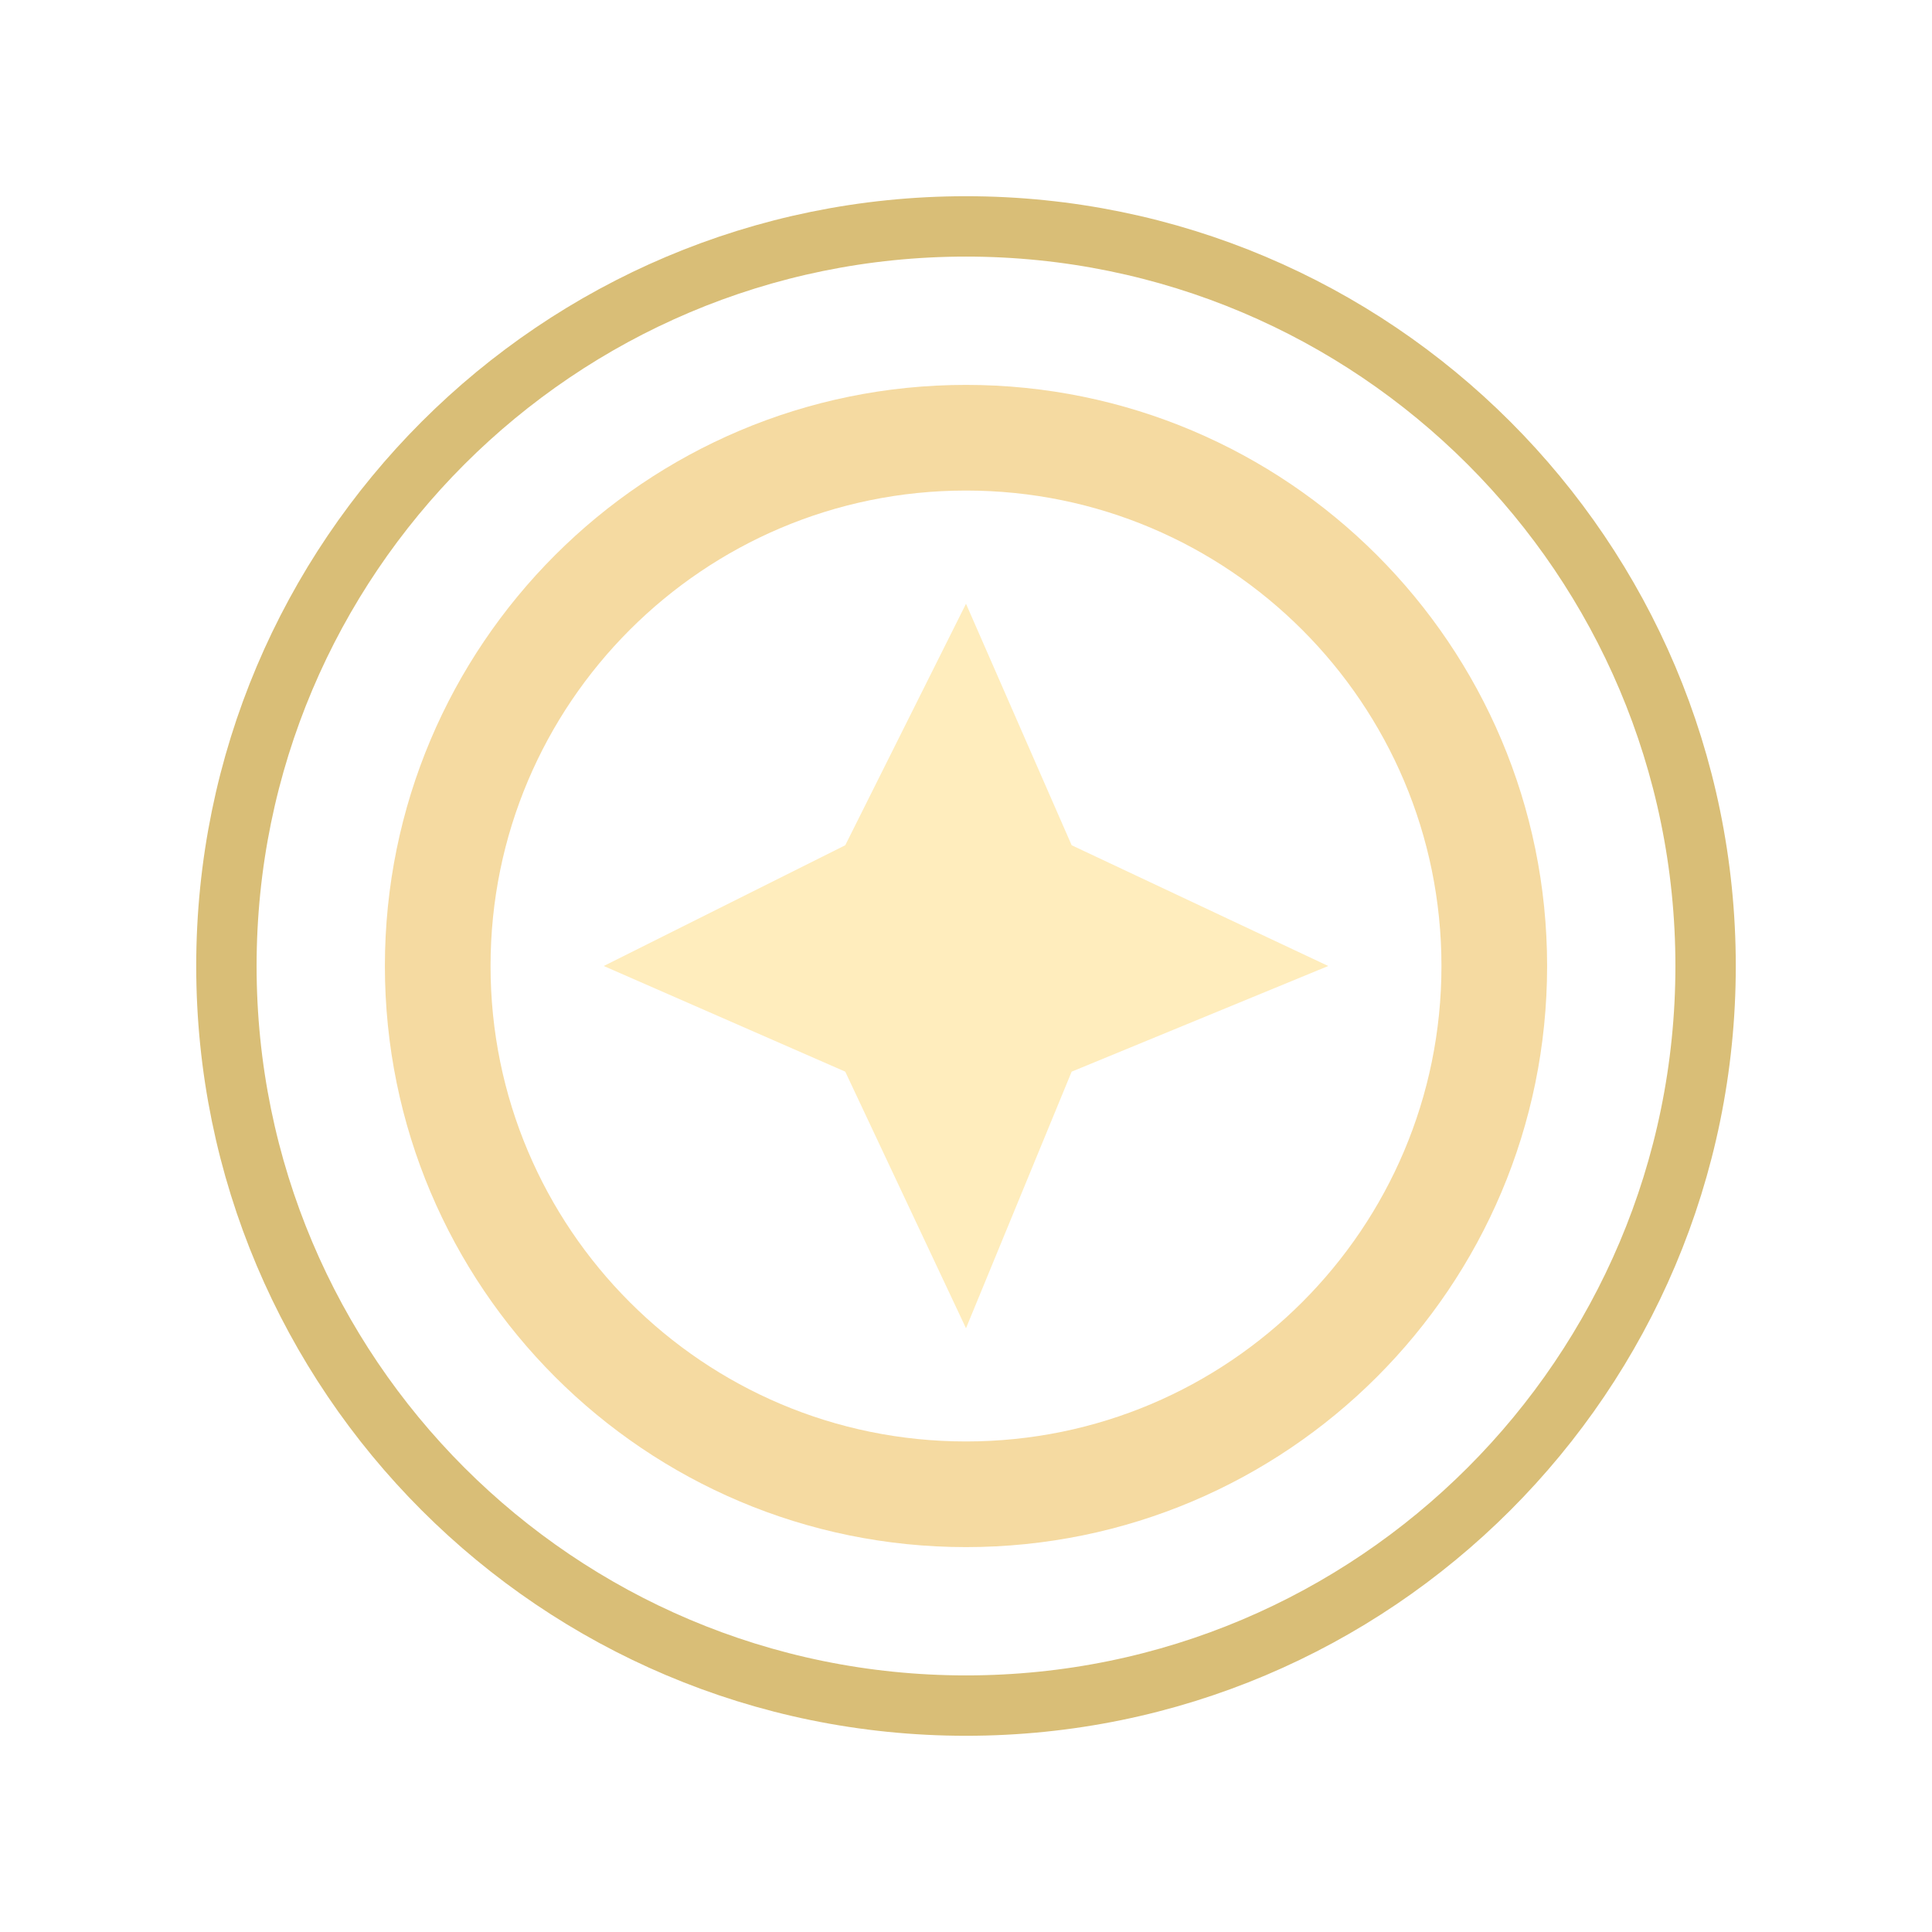
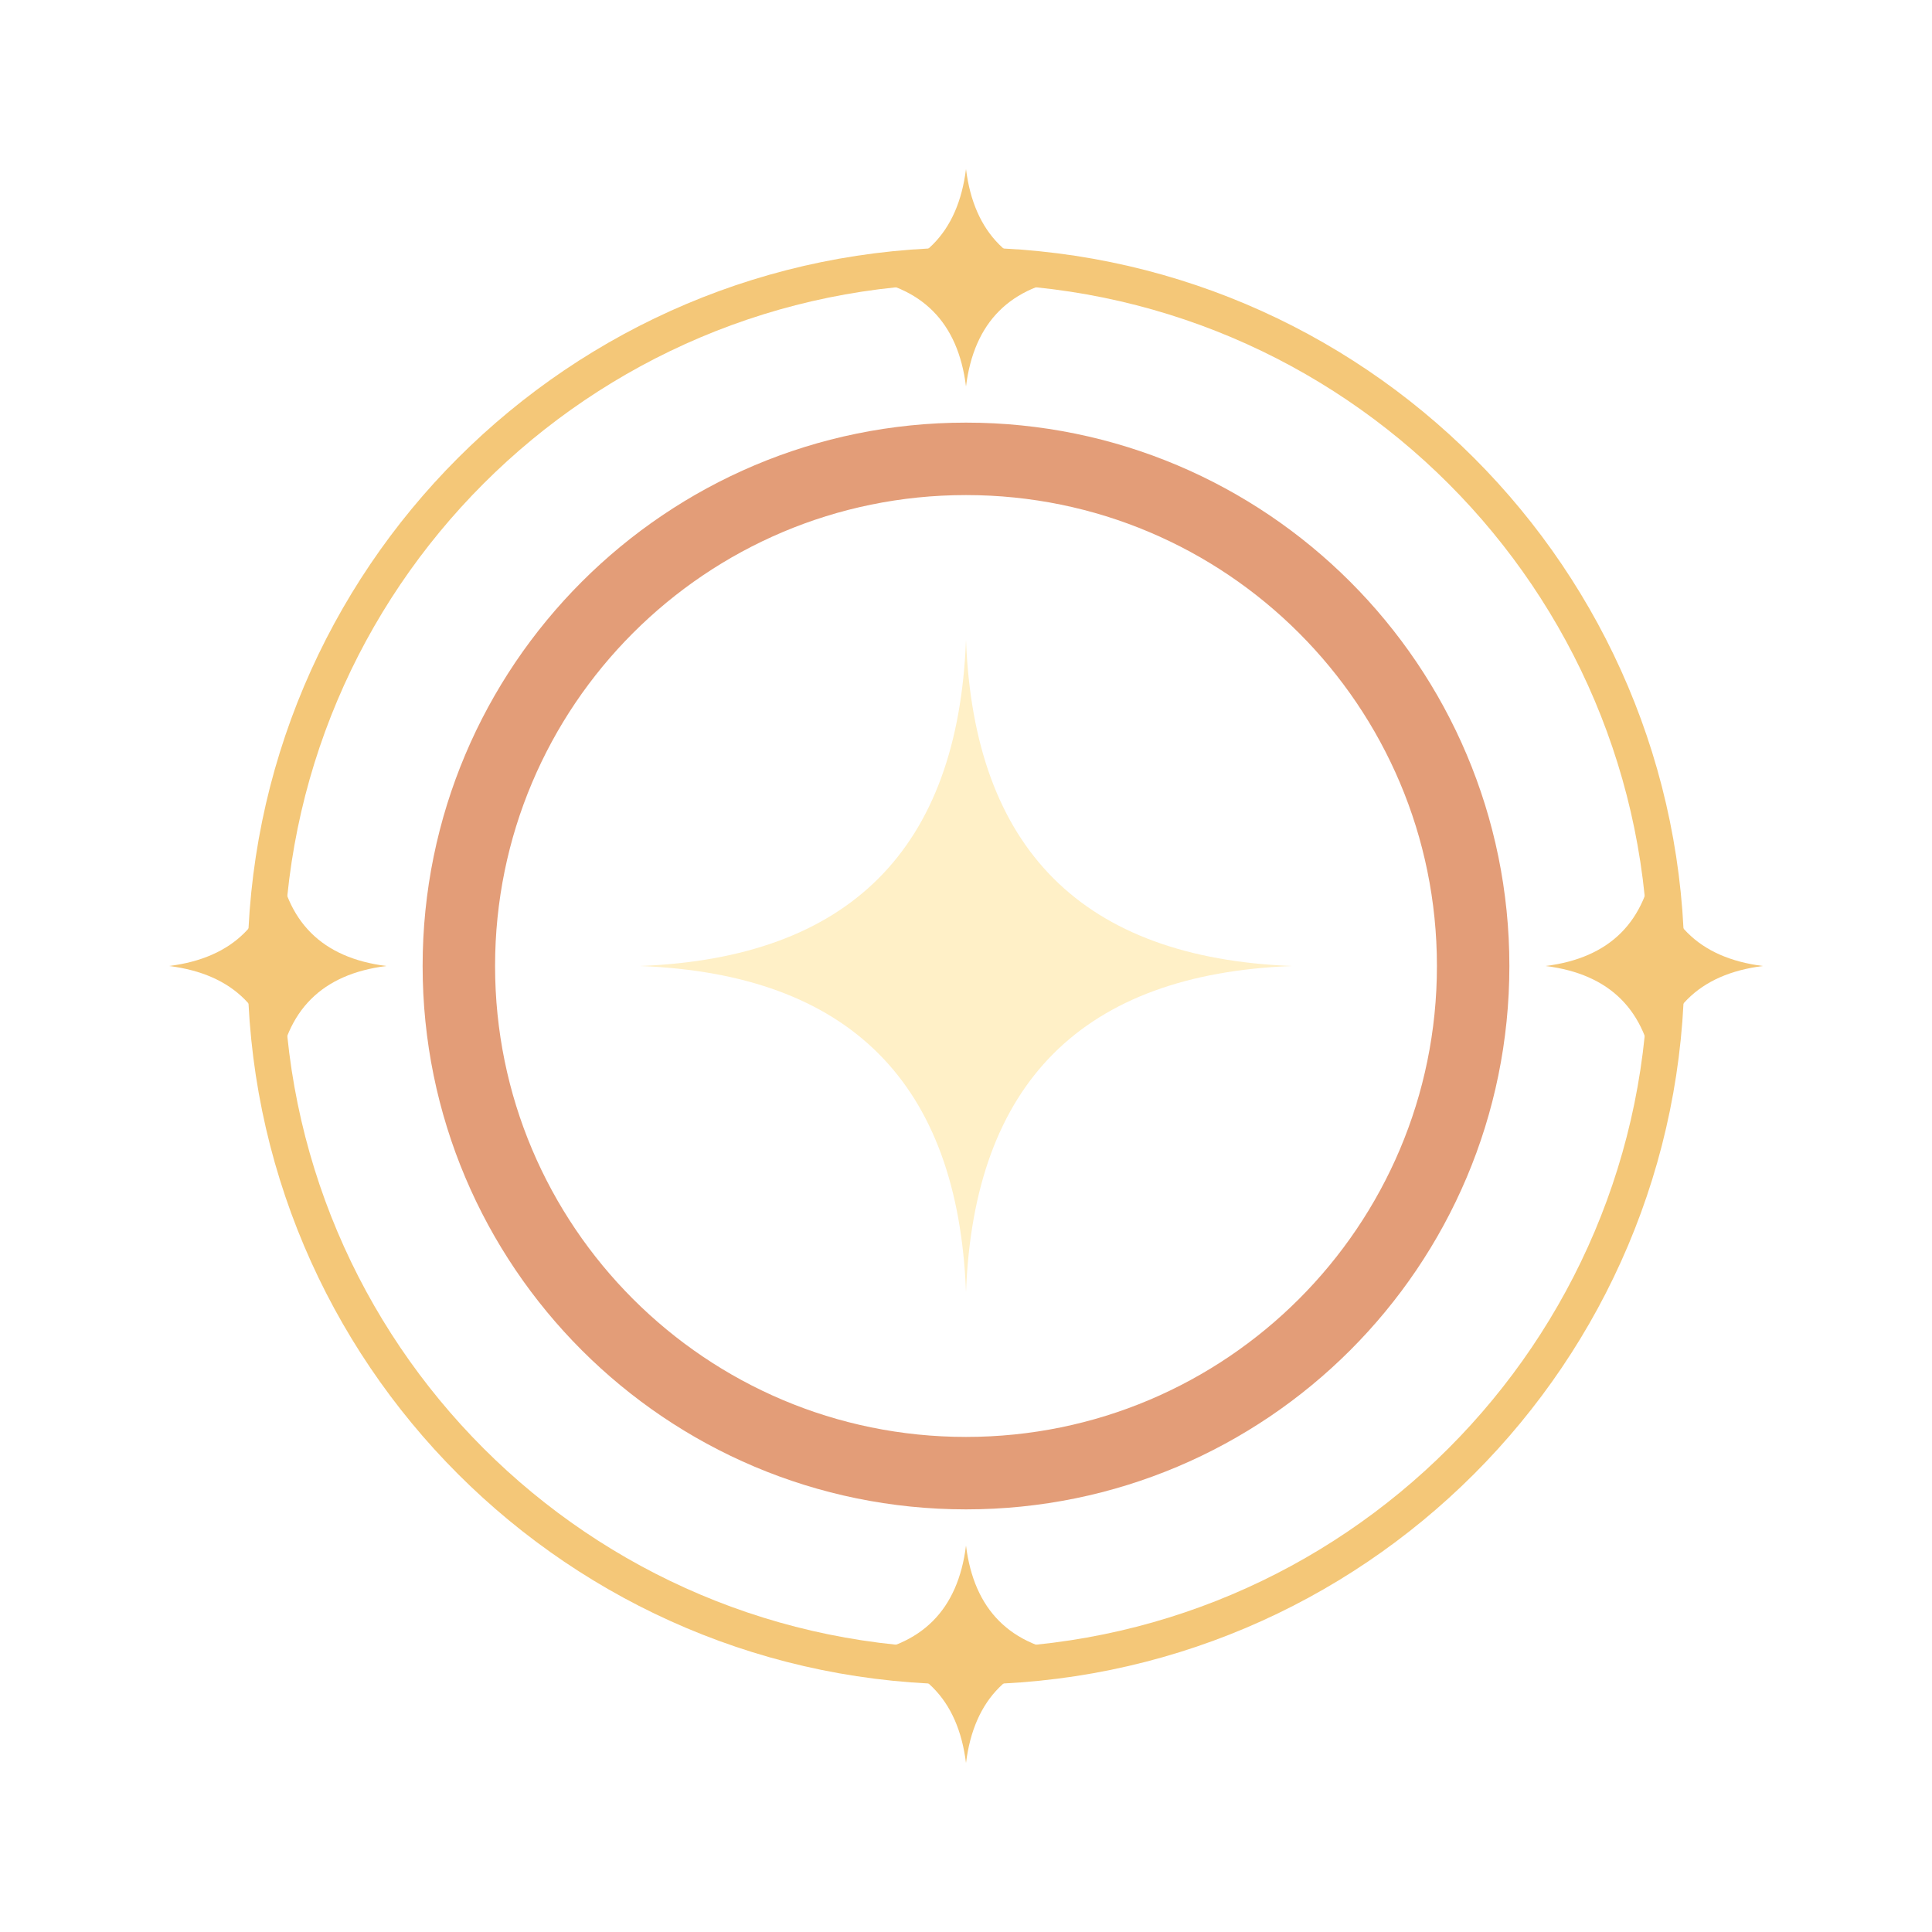
- <svg xmlns="http://www.w3.org/2000/svg" width="128" height="128" viewBox="0 0 128 128">
-   <circle cx="64" cy="64" r="49" fill="none" stroke="#d9be77" stroke-width="4" />
-   <circle cx="64" cy="64" r="35" fill="none" stroke="#f5daa1" stroke-width="7" />
-   <path d="M64 40l7 16 17 8 -17 7 -7 17 -8 -17 -16 -7 16 -8Z" fill="#ffedbd" />
+ <svg xmlns="http://www.w3.org/2000/svg" width="160" height="160" viewBox="0 0 160 160">
+   <defs>
+     <linearGradient id="cape" x1="0" y1="0" x2=".8" y2="1">
+       <stop stop-color="#7bc7ae" />
+       <stop offset=".5" stop-color="#3c938f" />
+       <stop offset="1" stop-color="#204b65" />
+     </linearGradient>
+     <linearGradient id="rose" x1="0" y1="0" x2=".6" y2="1">
+       <stop stop-color="#ffd0a0" />
+       <stop offset=".4" stop-color="#dc857e" />
+       <stop offset="1" stop-color="#793e66" />
+     </linearGradient>
+     <linearGradient id="stone" x1="0" y1="0" x2="1" y2="1">
+       <stop stop-color="#8aa2a4" />
+       <stop offset=".55" stop-color="#536574" />
+       <stop offset="1" stop-color="#303a57" />
+     </linearGradient>
+     <linearGradient id="royal" x1="0" y1="0" x2="1" y2="1">
+       <stop stop-color="#c07b89" />
+       <stop offset=".45" stop-color="#62455f" />
+       <stop offset="1" stop-color="#263b55" />
+     </linearGradient>
+     <radialGradient id="light">
+       <stop stop-color="#fff2b7" stop-opacity=".75" />
+       <stop offset=".2" stop-color="#f2bf67" stop-opacity=".3" />
+       <stop offset="1" stop-color="#e7b36c" stop-opacity="0" />
+     </radialGradient>
+     <radialGradient id="blue">
+       <stop stop-color="#80cbbb" stop-opacity=".16" />
+       <stop offset="1" stop-color="#488b9b" stop-opacity="0" />
+     </radialGradient>
+     <linearGradient id="sky" x1="0" y1="0" x2="0" y2="1">
+       <stop stop-color="#101c35" />
+       <stop offset=".7" stop-color="#234350" />
+       <stop offset="1" stop-color="#162d3c" />
+     </linearGradient>
+     <linearGradient id="fog" x1="0" y1="0" x2="0" y2="1">
+       <stop stop-color="#afdcca" stop-opacity="0" />
+       <stop offset=".5" stop-color="#a9d6c5" stop-opacity=".1" />
+       <stop offset="1" stop-color="#afdcca" stop-opacity="0" />
+     </linearGradient>
+     <clipPath id="frame-clip">
+       <rect width="160" height="160" />
+     </clipPath>
+   </defs>
+   <circle cx="80" cy="80" r="58" fill="none" stroke="#f4c778" stroke-width="3" />
+   <circle cx="80" cy="80" r="42" fill="none" stroke="#e39d78" stroke-width="6" />
+   <path d="M80 53Q81 79 107 80Q81 81 80 107Q79 81 53 80Q79 79 80 53" fill="#fff0c7" stroke="none" stroke-width="2.5" stroke-linecap="round" stroke-linejoin="round" />
+   <path d="M137.0 71.0Q138.0 79.0 146.0 80.0Q138.0 81.0 137.0 89.0Q136.0 81.0 128.0 80.0Q136.0 79.0 137.0 71.0" fill="#f4c778" stroke="none" stroke-width="2.5" stroke-linecap="round" stroke-linejoin="round" />
+   <path d="M80.0 128.0Q81.0 136.0 89.0 137.0Q81.0 138.0 80.0 146.0Q79.0 138.0 71.0 137.0Q79.0 136.0 80.0 128.0" fill="#f4c778" stroke="none" stroke-width="2.5" stroke-linecap="round" stroke-linejoin="round" />
+   <path d="M23.0 71.0Q24.0 79.0 32.0 80.0Q24.0 81.0 23.0 89.0Q22.0 81.0 14.0 80.0Q22.0 79.0 23.0 71.0" fill="#f4c778" stroke="none" stroke-width="2.5" stroke-linecap="round" stroke-linejoin="round" />
+   <path d="M80 14.0Q81 22.0 89 23.0Q81 24.0 80 32.0Q79 24.0 71 23.0Q79 22.0 80 14.0" fill="#f4c778" stroke="none" stroke-width="2.5" stroke-linecap="round" stroke-linejoin="round" />
</svg>
